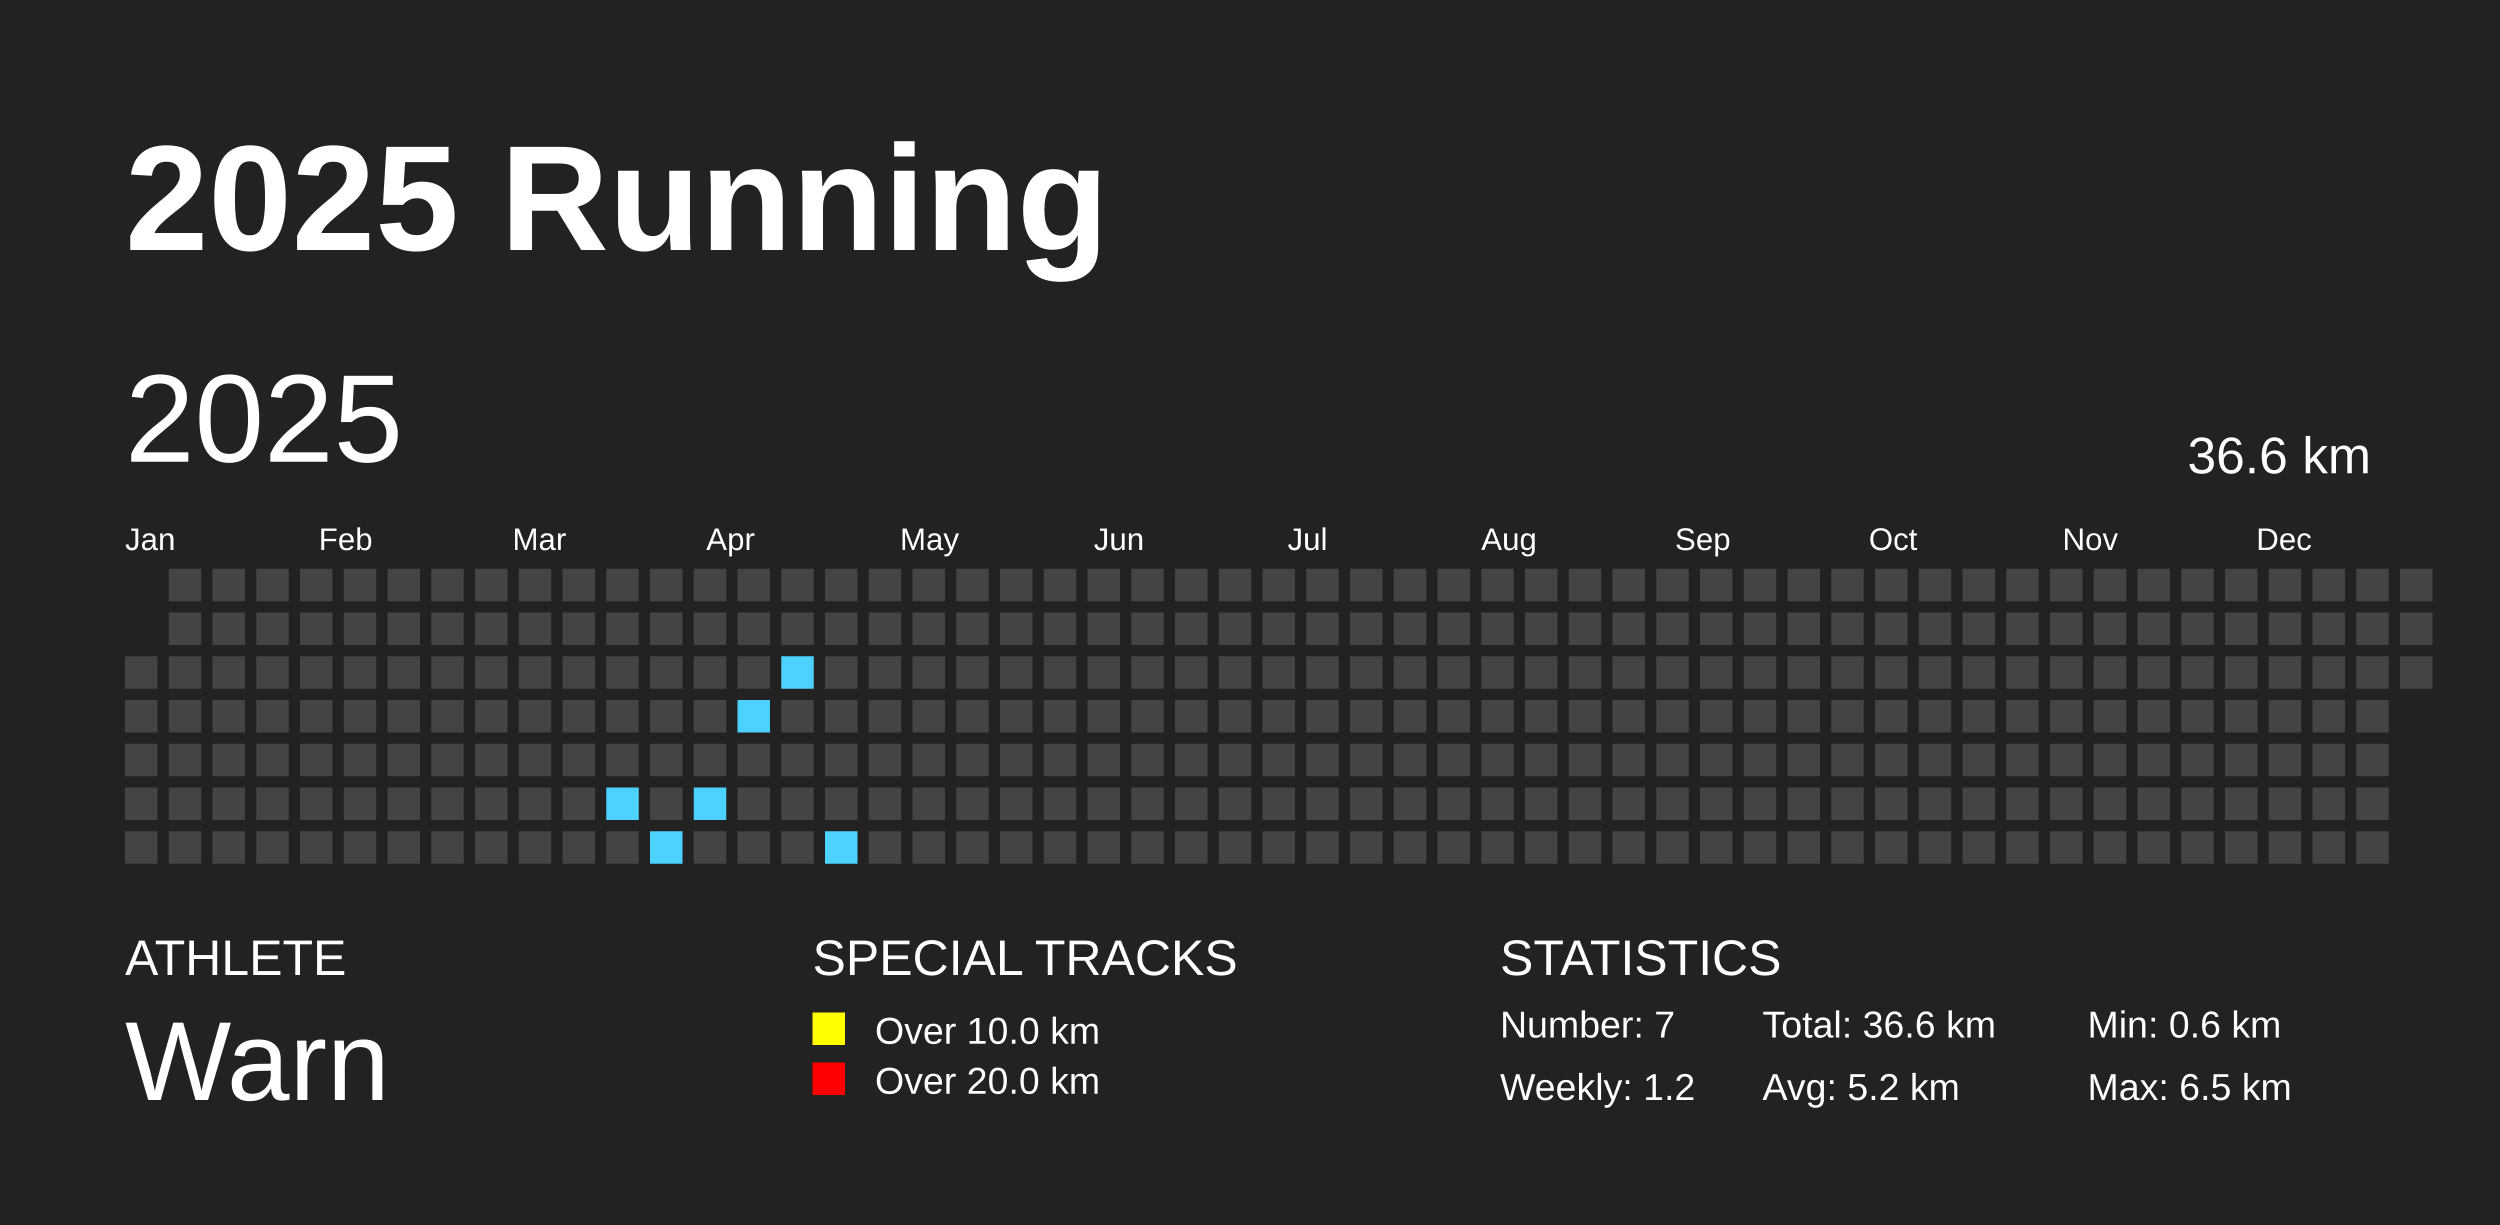
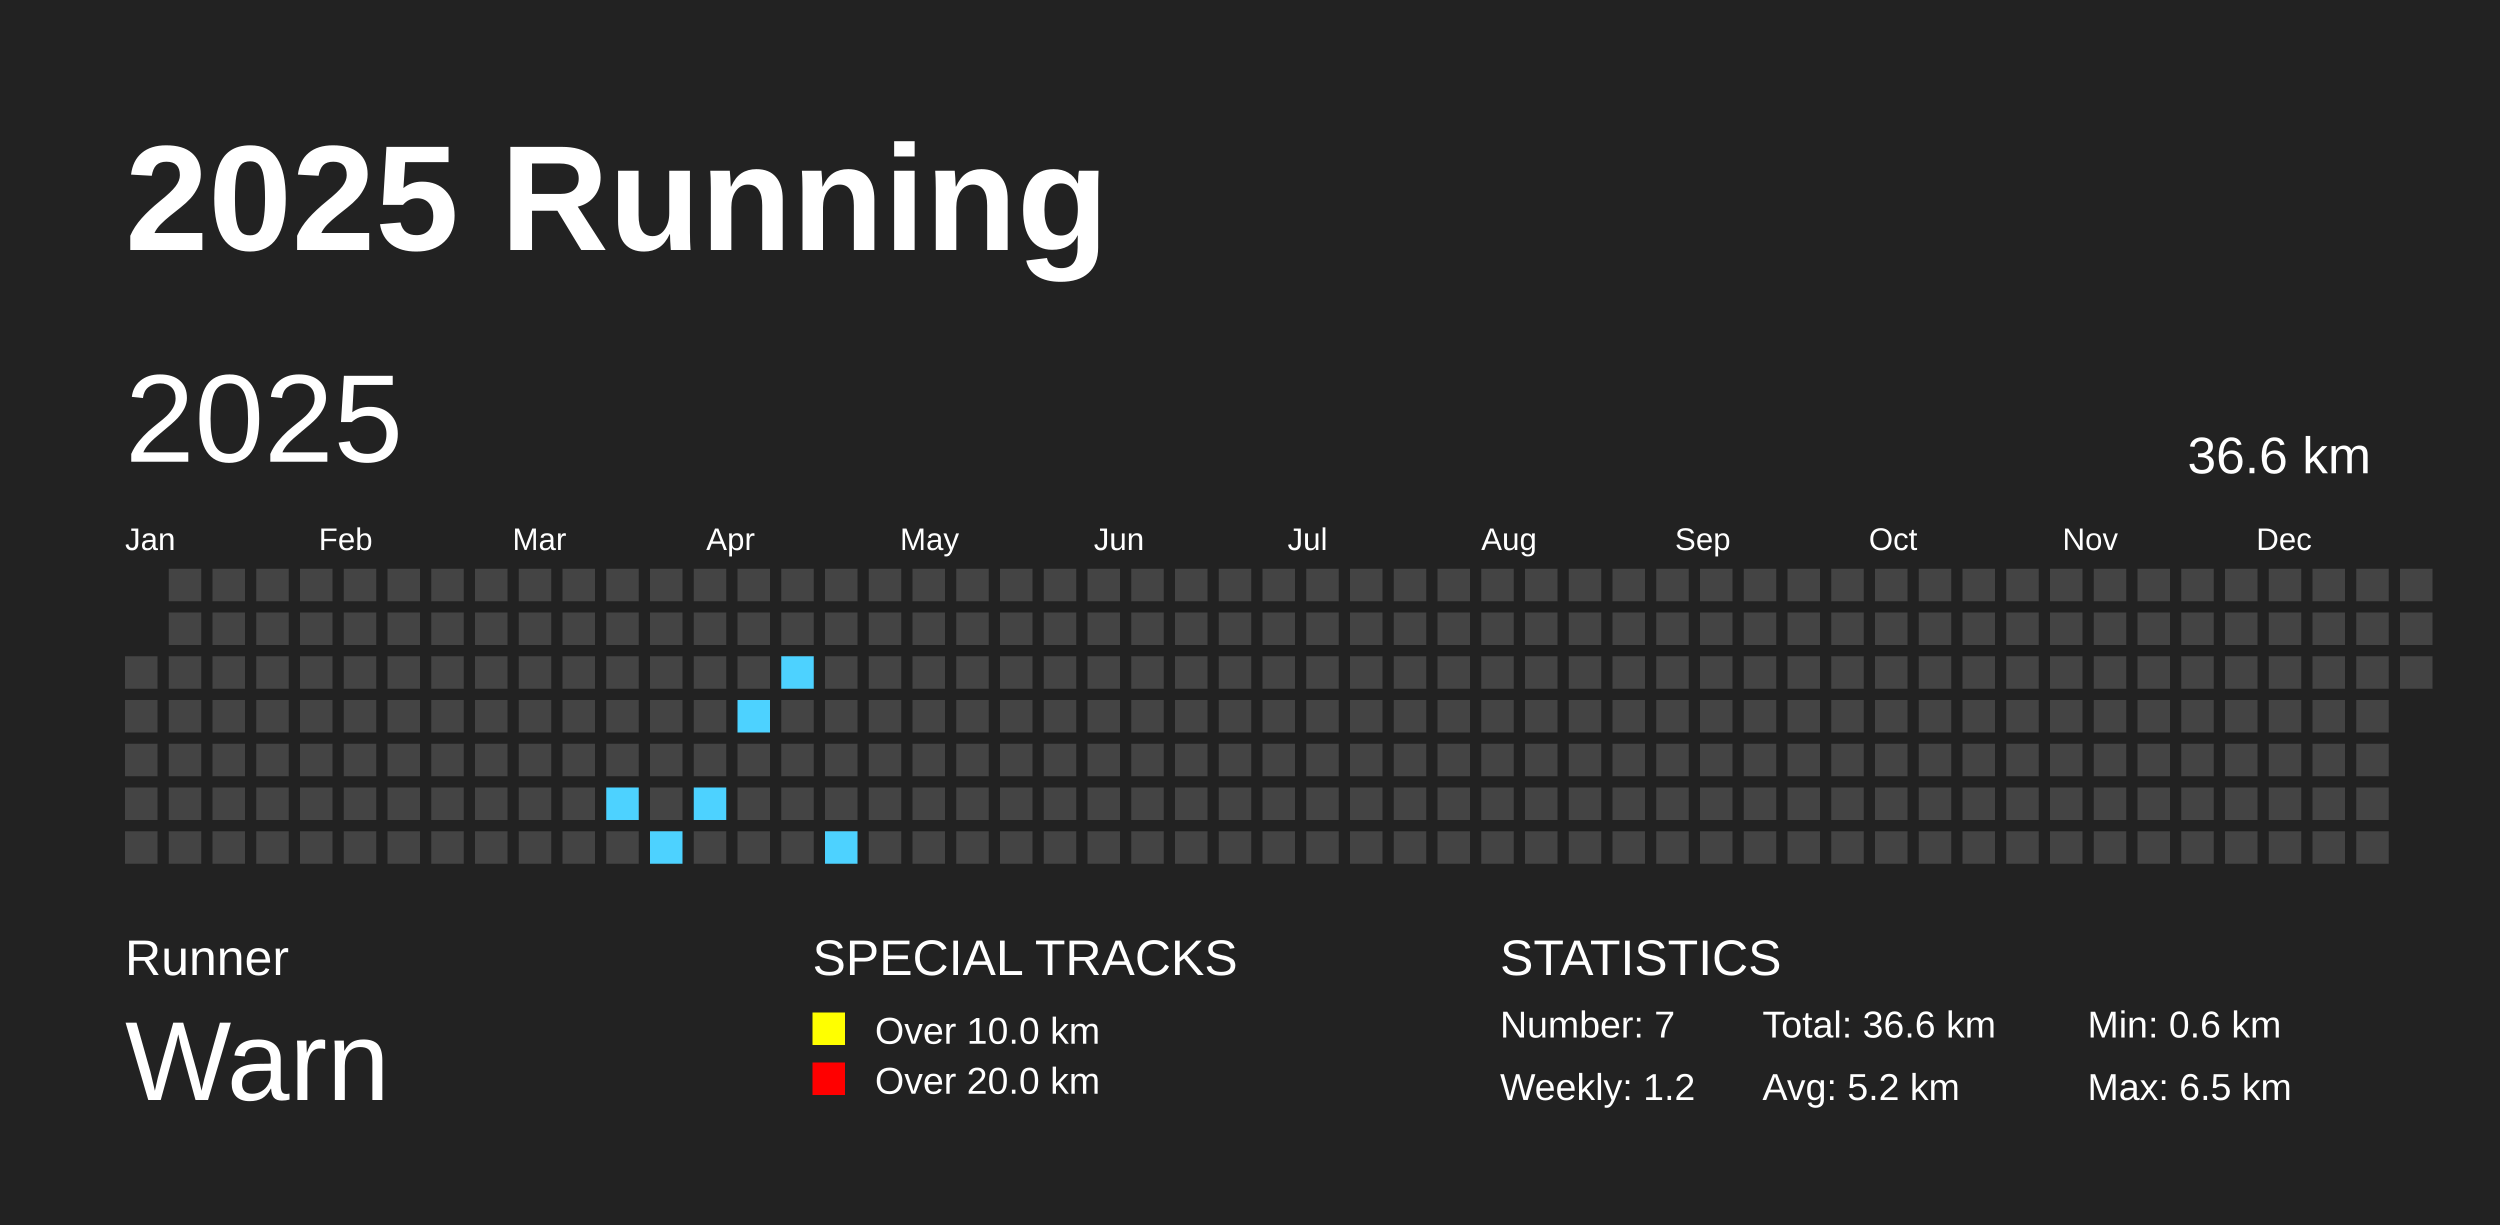
<svg xmlns="http://www.w3.org/2000/svg" baseProfile="full" height="98mm" version="1.1" viewBox="0,0,200,98" width="200mm">
  <defs />
  <rect fill="#222222" height="98" width="200" x="0" y="0" />
  <text fill="#FFFFFF" style="font-size:12px; font-family:Arial; font-weight:bold;" x="10" y="20">2025 Running</text>
-   <text fill="#FFFFFF" style="font-size:4px; font-family:Arial" x="10" y="78">ATHLETE</text>
+   <text fill="#FFFFFF" style="font-size:4px; font-family:Arial" x="10" y="78">Runner</text>
  <text fill="#FFFFFF" style="font-size:9px; font-family:Arial" x="10" y="88">Warn</text>
  <text fill="#FFFFFF" style="font-size:4px; font-family:Arial" x="65" y="78">SPECIAL TRACKS</text>
  <rect fill="yellow" height="2.6" width="2.6" x="65" y="81" />
  <text fill="#FFFFFF" style="font-size:3px; font-family:Arial" x="70" y="83.5">Over 10.0 km</text>
  <rect fill="red" height="2.6" width="2.6" x="65" y="85" />
  <text fill="#FFFFFF" style="font-size:3px; font-family:Arial" x="70" y="87.5">Over 20.0 km</text>
  <text fill="#FFFFFF" style="font-size:4px; font-family:Arial" x="120" y="78">STATISTICS</text>
  <text fill="#FFFFFF" style="font-size:3px; font-family:Arial" x="120" y="83">Number: 7</text>
  <text fill="#FFFFFF" style="font-size:3px; font-family:Arial" x="120" y="88">Weekly: 1.2</text>
  <text fill="#FFFFFF" style="font-size:3px; font-family:Arial" x="141" y="83">Total: 36.6 km</text>
  <text fill="#FFFFFF" style="font-size:3px; font-family:Arial" x="141" y="88">Avg: 5.2 km</text>
  <text fill="#FFFFFF" style="font-size:3px; font-family:Arial" x="167" y="83">Min: 0.6 km</text>
  <text fill="#FFFFFF" style="font-size:3px; font-family:Arial" x="167" y="88">Max: 6.5 km</text>
  <text dominant-baseline="hanging" fill="#FFFFFF" style="font-size:10.0px; font-family:Arial;" x="10" y="30">2025</text>
  <text dominant-baseline="hanging" fill="#FFFFFF" style="font-size:4.125px; font-family:Arial;" x="175" y="35">36.6 km</text>
  <text fill="#FFFFFF" style="font-size:2.5px; font-family:Arial" x="10.0" y="44">Jan</text>
  <text fill="#FFFFFF" style="font-size:2.5px; font-family:Arial" x="25.5" y="44">Feb</text>
  <text fill="#FFFFFF" style="font-size:2.5px; font-family:Arial" x="41.0" y="44">Mar</text>
  <text fill="#FFFFFF" style="font-size:2.5px; font-family:Arial" x="56.5" y="44">Apr</text>
  <text fill="#FFFFFF" style="font-size:2.5px; font-family:Arial" x="72.0" y="44">May</text>
  <text fill="#FFFFFF" style="font-size:2.5px; font-family:Arial" x="87.5" y="44">Jun</text>
  <text fill="#FFFFFF" style="font-size:2.5px; font-family:Arial" x="103.0" y="44">Jul</text>
  <text fill="#FFFFFF" style="font-size:2.5px; font-family:Arial" x="118.5" y="44">Aug</text>
  <text fill="#FFFFFF" style="font-size:2.5px; font-family:Arial" x="134.0" y="44">Sep</text>
  <text fill="#FFFFFF" style="font-size:2.5px; font-family:Arial" x="149.5" y="44">Oct</text>
  <text fill="#FFFFFF" style="font-size:2.5px; font-family:Arial" x="165.0" y="44">Nov</text>
  <text fill="#FFFFFF" style="font-size:2.5px; font-family:Arial" x="180.5" y="44">Dec</text>
  <rect fill="#444444" height="2.6" width="2.6" x="10.0" y="52.5" />
  <rect fill="#444444" height="2.6" width="2.6" x="10.0" y="56.0" />
  <rect fill="#444444" height="2.6" width="2.6" x="10.0" y="59.5" />
  <rect fill="#444444" height="2.6" width="2.6" x="10.0" y="63.0" />
  <rect fill="#444444" height="2.6" width="2.6" x="10.0" y="66.5" />
  <rect fill="#444444" height="2.6" width="2.6" x="13.5" y="45.5" />
  <rect fill="#444444" height="2.6" width="2.6" x="13.5" y="49.0" />
  <rect fill="#444444" height="2.6" width="2.6" x="13.5" y="52.5" />
  <rect fill="#444444" height="2.6" width="2.6" x="13.5" y="56.0" />
  <rect fill="#444444" height="2.6" width="2.6" x="13.5" y="59.5" />
  <rect fill="#444444" height="2.6" width="2.6" x="13.5" y="63.0" />
  <rect fill="#444444" height="2.6" width="2.6" x="13.5" y="66.5" />
  <rect fill="#444444" height="2.6" width="2.6" x="17.0" y="45.5" />
  <rect fill="#444444" height="2.6" width="2.6" x="17.0" y="49.0" />
  <rect fill="#444444" height="2.6" width="2.6" x="17.0" y="52.5" />
  <rect fill="#444444" height="2.6" width="2.6" x="17.0" y="56.0" />
  <rect fill="#444444" height="2.6" width="2.6" x="17.0" y="59.5" />
  <rect fill="#444444" height="2.6" width="2.6" x="17.0" y="63.0" />
  <rect fill="#444444" height="2.6" width="2.6" x="17.0" y="66.5" />
  <rect fill="#444444" height="2.6" width="2.6" x="20.5" y="45.5" />
  <rect fill="#444444" height="2.6" width="2.6" x="20.5" y="49.0" />
  <rect fill="#444444" height="2.6" width="2.6" x="20.5" y="52.5" />
  <rect fill="#444444" height="2.6" width="2.6" x="20.5" y="56.0" />
  <rect fill="#444444" height="2.6" width="2.6" x="20.5" y="59.5" />
  <rect fill="#444444" height="2.6" width="2.6" x="20.5" y="63.0" />
  <rect fill="#444444" height="2.6" width="2.6" x="20.5" y="66.5" />
  <rect fill="#444444" height="2.6" width="2.6" x="24.0" y="45.5" />
  <rect fill="#444444" height="2.6" width="2.6" x="24.0" y="49.0" />
  <rect fill="#444444" height="2.6" width="2.6" x="24.0" y="52.5" />
  <rect fill="#444444" height="2.6" width="2.6" x="24.0" y="56.0" />
  <rect fill="#444444" height="2.6" width="2.6" x="24.0" y="59.5" />
  <rect fill="#444444" height="2.6" width="2.6" x="24.0" y="63.0" />
  <rect fill="#444444" height="2.6" width="2.6" x="24.0" y="66.5" />
  <rect fill="#444444" height="2.6" width="2.6" x="27.5" y="45.5" />
  <rect fill="#444444" height="2.6" width="2.6" x="27.5" y="49.0" />
  <rect fill="#444444" height="2.6" width="2.6" x="27.5" y="52.5" />
  <rect fill="#444444" height="2.6" width="2.6" x="27.5" y="56.0" />
  <rect fill="#444444" height="2.6" width="2.6" x="27.5" y="59.5" />
  <rect fill="#444444" height="2.6" width="2.6" x="27.5" y="63.0" />
  <rect fill="#444444" height="2.6" width="2.6" x="27.5" y="66.5" />
  <rect fill="#444444" height="2.6" width="2.6" x="31.0" y="45.5" />
  <rect fill="#444444" height="2.6" width="2.6" x="31.0" y="49.0" />
  <rect fill="#444444" height="2.6" width="2.6" x="31.0" y="52.5" />
  <rect fill="#444444" height="2.6" width="2.6" x="31.0" y="56.0" />
  <rect fill="#444444" height="2.6" width="2.6" x="31.0" y="59.5" />
  <rect fill="#444444" height="2.6" width="2.6" x="31.0" y="63.0" />
  <rect fill="#444444" height="2.6" width="2.6" x="31.0" y="66.5" />
  <rect fill="#444444" height="2.6" width="2.6" x="34.5" y="45.5" />
  <rect fill="#444444" height="2.6" width="2.6" x="34.5" y="49.0" />
  <rect fill="#444444" height="2.6" width="2.6" x="34.5" y="52.5" />
  <rect fill="#444444" height="2.6" width="2.6" x="34.5" y="56.0" />
  <rect fill="#444444" height="2.6" width="2.6" x="34.5" y="59.5" />
  <rect fill="#444444" height="2.6" width="2.6" x="34.5" y="63.0" />
  <rect fill="#444444" height="2.6" width="2.6" x="34.5" y="66.5" />
  <rect fill="#444444" height="2.6" width="2.6" x="38.0" y="45.5" />
  <rect fill="#444444" height="2.6" width="2.6" x="38.0" y="49.0" />
  <rect fill="#444444" height="2.6" width="2.6" x="38.0" y="52.5" />
  <rect fill="#444444" height="2.6" width="2.6" x="38.0" y="56.0" />
  <rect fill="#444444" height="2.6" width="2.6" x="38.0" y="59.5" />
  <rect fill="#444444" height="2.6" width="2.6" x="38.0" y="63.0" />
  <rect fill="#444444" height="2.6" width="2.6" x="38.0" y="66.5" />
  <rect fill="#444444" height="2.6" width="2.6" x="41.5" y="45.5" />
  <rect fill="#444444" height="2.6" width="2.6" x="41.5" y="49.0" />
  <rect fill="#444444" height="2.6" width="2.6" x="41.5" y="52.5" />
  <rect fill="#444444" height="2.6" width="2.6" x="41.5" y="56.0" />
  <rect fill="#444444" height="2.6" width="2.6" x="41.5" y="59.5" />
  <rect fill="#444444" height="2.6" width="2.6" x="41.5" y="63.0" />
  <rect fill="#444444" height="2.6" width="2.6" x="41.5" y="66.5" />
  <rect fill="#444444" height="2.6" width="2.6" x="45.0" y="45.5" />
  <rect fill="#444444" height="2.6" width="2.6" x="45.0" y="49.0" />
  <rect fill="#444444" height="2.6" width="2.6" x="45.0" y="52.5" />
  <rect fill="#444444" height="2.6" width="2.6" x="45.0" y="56.0" />
  <rect fill="#444444" height="2.6" width="2.6" x="45.0" y="59.5" />
  <rect fill="#444444" height="2.6" width="2.6" x="45.0" y="63.0" />
  <rect fill="#444444" height="2.6" width="2.6" x="45.0" y="66.5" />
  <rect fill="#444444" height="2.6" width="2.6" x="48.5" y="45.5" />
  <rect fill="#444444" height="2.6" width="2.6" x="48.5" y="49.0" />
  <rect fill="#444444" height="2.6" width="2.6" x="48.5" y="52.5" />
  <rect fill="#444444" height="2.6" width="2.6" x="48.5" y="56.0" />
  <rect fill="#444444" height="2.6" width="2.6" x="48.5" y="59.5" />
  <rect fill="#4DD2FF" height="2.6" width="2.6" x="48.5" y="63.0" />
  <rect fill="#444444" height="2.6" width="2.6" x="48.5" y="66.5" />
  <rect fill="#444444" height="2.6" width="2.6" x="52.0" y="45.5" />
  <rect fill="#444444" height="2.6" width="2.6" x="52.0" y="49.0" />
  <rect fill="#444444" height="2.6" width="2.6" x="52.0" y="52.5" />
  <rect fill="#444444" height="2.6" width="2.6" x="52.0" y="56.0" />
  <rect fill="#444444" height="2.6" width="2.6" x="52.0" y="59.5" />
  <rect fill="#444444" height="2.6" width="2.6" x="52.0" y="63.0" />
  <rect fill="#4DD2FF" height="2.6" width="2.6" x="52.0" y="66.5" />
  <rect fill="#444444" height="2.6" width="2.6" x="55.5" y="45.5" />
  <rect fill="#444444" height="2.6" width="2.6" x="55.5" y="49.0" />
  <rect fill="#444444" height="2.6" width="2.6" x="55.5" y="52.5" />
  <rect fill="#444444" height="2.6" width="2.6" x="55.5" y="56.0" />
  <rect fill="#444444" height="2.6" width="2.6" x="55.5" y="59.5" />
  <rect fill="#4DD2FF" height="2.6" width="2.6" x="55.5" y="63.0" />
  <rect fill="#444444" height="2.6" width="2.6" x="55.5" y="66.5" />
  <rect fill="#444444" height="2.6" width="2.6" x="59.0" y="45.5" />
  <rect fill="#444444" height="2.6" width="2.6" x="59.0" y="49.0" />
  <rect fill="#444444" height="2.6" width="2.6" x="59.0" y="52.5" />
  <rect fill="#4DD2FF" height="2.6" width="2.6" x="59.0" y="56.0" />
  <rect fill="#444444" height="2.6" width="2.6" x="59.0" y="59.5" />
  <rect fill="#444444" height="2.6" width="2.6" x="59.0" y="63.0" />
  <rect fill="#444444" height="2.6" width="2.6" x="59.0" y="66.5" />
  <rect fill="#444444" height="2.6" width="2.6" x="62.5" y="45.5" />
  <rect fill="#444444" height="2.6" width="2.6" x="62.5" y="49.0" />
  <rect fill="#4DD2FF" height="2.6" width="2.6" x="62.5" y="52.5" />
  <rect fill="#444444" height="2.6" width="2.6" x="62.5" y="56.0" />
  <rect fill="#444444" height="2.6" width="2.6" x="62.5" y="59.5" />
  <rect fill="#444444" height="2.6" width="2.6" x="62.5" y="63.0" />
  <rect fill="#444444" height="2.6" width="2.6" x="62.5" y="66.5" />
  <rect fill="#444444" height="2.6" width="2.6" x="66.0" y="45.5" />
  <rect fill="#444444" height="2.6" width="2.6" x="66.0" y="49.0" />
  <rect fill="#444444" height="2.6" width="2.6" x="66.0" y="52.5" />
  <rect fill="#444444" height="2.6" width="2.6" x="66.0" y="56.0" />
  <rect fill="#444444" height="2.6" width="2.6" x="66.0" y="59.5" />
  <rect fill="#444444" height="2.6" width="2.6" x="66.0" y="63.0" />
  <rect fill="#4DD2FF" height="2.6" width="2.6" x="66.0" y="66.5" />
  <rect fill="#444444" height="2.6" width="2.6" x="69.5" y="45.5" />
  <rect fill="#444444" height="2.6" width="2.6" x="69.5" y="49.0" />
  <rect fill="#444444" height="2.6" width="2.6" x="69.5" y="52.5" />
  <rect fill="#444444" height="2.6" width="2.6" x="69.5" y="56.0" />
  <rect fill="#444444" height="2.6" width="2.6" x="69.5" y="59.5" />
  <rect fill="#444444" height="2.6" width="2.6" x="69.5" y="63.0" />
  <rect fill="#444444" height="2.6" width="2.6" x="69.5" y="66.5" />
  <rect fill="#444444" height="2.6" width="2.6" x="73.0" y="45.5" />
  <rect fill="#444444" height="2.6" width="2.6" x="73.0" y="49.0" />
  <rect fill="#444444" height="2.6" width="2.6" x="73.0" y="52.5" />
  <rect fill="#444444" height="2.6" width="2.6" x="73.0" y="56.0" />
  <rect fill="#444444" height="2.6" width="2.6" x="73.0" y="59.5" />
  <rect fill="#444444" height="2.6" width="2.6" x="73.0" y="63.0" />
  <rect fill="#444444" height="2.6" width="2.6" x="73.0" y="66.5" />
  <rect fill="#444444" height="2.6" width="2.6" x="76.5" y="45.5" />
  <rect fill="#444444" height="2.6" width="2.6" x="76.5" y="49.0" />
  <rect fill="#444444" height="2.6" width="2.6" x="76.5" y="52.5" />
  <rect fill="#444444" height="2.6" width="2.6" x="76.5" y="56.0" />
  <rect fill="#444444" height="2.6" width="2.6" x="76.5" y="59.5" />
  <rect fill="#444444" height="2.6" width="2.6" x="76.5" y="63.0" />
  <rect fill="#444444" height="2.6" width="2.6" x="76.5" y="66.5" />
  <rect fill="#444444" height="2.6" width="2.6" x="80.0" y="45.5" />
  <rect fill="#444444" height="2.6" width="2.6" x="80.0" y="49.0" />
  <rect fill="#444444" height="2.6" width="2.6" x="80.0" y="52.5" />
  <rect fill="#444444" height="2.6" width="2.6" x="80.0" y="56.0" />
  <rect fill="#444444" height="2.6" width="2.6" x="80.0" y="59.5" />
  <rect fill="#444444" height="2.6" width="2.6" x="80.0" y="63.0" />
  <rect fill="#444444" height="2.6" width="2.6" x="80.0" y="66.5" />
  <rect fill="#444444" height="2.6" width="2.6" x="83.5" y="45.5" />
  <rect fill="#444444" height="2.6" width="2.6" x="83.5" y="49.0" />
  <rect fill="#444444" height="2.6" width="2.6" x="83.5" y="52.5" />
  <rect fill="#444444" height="2.6" width="2.6" x="83.5" y="56.0" />
  <rect fill="#444444" height="2.6" width="2.6" x="83.5" y="59.5" />
  <rect fill="#444444" height="2.6" width="2.6" x="83.5" y="63.0" />
  <rect fill="#444444" height="2.6" width="2.6" x="83.5" y="66.5" />
  <rect fill="#444444" height="2.6" width="2.6" x="87.0" y="45.5" />
  <rect fill="#444444" height="2.6" width="2.6" x="87.0" y="49.0" />
  <rect fill="#444444" height="2.6" width="2.6" x="87.0" y="52.5" />
  <rect fill="#444444" height="2.6" width="2.6" x="87.0" y="56.0" />
  <rect fill="#444444" height="2.6" width="2.6" x="87.0" y="59.5" />
  <rect fill="#444444" height="2.6" width="2.6" x="87.0" y="63.0" />
  <rect fill="#444444" height="2.6" width="2.6" x="87.0" y="66.5" />
  <rect fill="#444444" height="2.6" width="2.6" x="90.5" y="45.5" />
  <rect fill="#444444" height="2.6" width="2.6" x="90.5" y="49.0" />
  <rect fill="#444444" height="2.6" width="2.6" x="90.5" y="52.5" />
  <rect fill="#444444" height="2.6" width="2.6" x="90.5" y="56.0" />
  <rect fill="#444444" height="2.6" width="2.6" x="90.5" y="59.5" />
  <rect fill="#444444" height="2.6" width="2.6" x="90.5" y="63.0" />
  <rect fill="#444444" height="2.6" width="2.6" x="90.5" y="66.5" />
  <rect fill="#444444" height="2.6" width="2.6" x="94.0" y="45.5" />
  <rect fill="#444444" height="2.6" width="2.6" x="94.0" y="49.0" />
  <rect fill="#444444" height="2.6" width="2.6" x="94.0" y="52.5" />
  <rect fill="#444444" height="2.6" width="2.6" x="94.0" y="56.0" />
  <rect fill="#444444" height="2.6" width="2.6" x="94.0" y="59.5" />
  <rect fill="#444444" height="2.6" width="2.6" x="94.0" y="63.0" />
  <rect fill="#444444" height="2.6" width="2.6" x="94.0" y="66.5" />
  <rect fill="#444444" height="2.6" width="2.6" x="97.5" y="45.5" />
  <rect fill="#444444" height="2.6" width="2.6" x="97.5" y="49.0" />
  <rect fill="#444444" height="2.6" width="2.6" x="97.5" y="52.5" />
  <rect fill="#444444" height="2.6" width="2.6" x="97.5" y="56.0" />
  <rect fill="#444444" height="2.6" width="2.6" x="97.5" y="59.5" />
  <rect fill="#444444" height="2.6" width="2.6" x="97.5" y="63.0" />
  <rect fill="#444444" height="2.6" width="2.6" x="97.5" y="66.5" />
  <rect fill="#444444" height="2.6" width="2.6" x="101.0" y="45.5" />
  <rect fill="#444444" height="2.6" width="2.6" x="101.0" y="49.0" />
  <rect fill="#444444" height="2.6" width="2.6" x="101.0" y="52.5" />
  <rect fill="#444444" height="2.6" width="2.6" x="101.0" y="56.0" />
  <rect fill="#444444" height="2.6" width="2.6" x="101.0" y="59.5" />
  <rect fill="#444444" height="2.6" width="2.6" x="101.0" y="63.0" />
  <rect fill="#444444" height="2.6" width="2.6" x="101.0" y="66.5" />
  <rect fill="#444444" height="2.6" width="2.6" x="104.5" y="45.5" />
  <rect fill="#444444" height="2.6" width="2.6" x="104.5" y="49.0" />
  <rect fill="#444444" height="2.6" width="2.6" x="104.5" y="52.5" />
  <rect fill="#444444" height="2.6" width="2.6" x="104.5" y="56.0" />
  <rect fill="#444444" height="2.6" width="2.6" x="104.5" y="59.5" />
  <rect fill="#444444" height="2.6" width="2.6" x="104.5" y="63.0" />
  <rect fill="#444444" height="2.6" width="2.6" x="104.5" y="66.5" />
  <rect fill="#444444" height="2.6" width="2.6" x="108.0" y="45.5" />
  <rect fill="#444444" height="2.6" width="2.6" x="108.0" y="49.0" />
  <rect fill="#444444" height="2.6" width="2.6" x="108.0" y="52.5" />
  <rect fill="#444444" height="2.6" width="2.6" x="108.0" y="56.0" />
  <rect fill="#444444" height="2.6" width="2.6" x="108.0" y="59.5" />
  <rect fill="#444444" height="2.6" width="2.6" x="108.0" y="63.0" />
  <rect fill="#444444" height="2.6" width="2.6" x="108.0" y="66.5" />
  <rect fill="#444444" height="2.6" width="2.6" x="111.5" y="45.5" />
  <rect fill="#444444" height="2.6" width="2.6" x="111.5" y="49.0" />
  <rect fill="#444444" height="2.6" width="2.6" x="111.5" y="52.5" />
  <rect fill="#444444" height="2.6" width="2.6" x="111.5" y="56.0" />
  <rect fill="#444444" height="2.6" width="2.6" x="111.5" y="59.5" />
  <rect fill="#444444" height="2.6" width="2.6" x="111.5" y="63.0" />
  <rect fill="#444444" height="2.6" width="2.6" x="111.5" y="66.5" />
  <rect fill="#444444" height="2.6" width="2.6" x="115.0" y="45.5" />
  <rect fill="#444444" height="2.6" width="2.6" x="115.0" y="49.0" />
  <rect fill="#444444" height="2.6" width="2.6" x="115.0" y="52.5" />
  <rect fill="#444444" height="2.6" width="2.6" x="115.0" y="56.0" />
  <rect fill="#444444" height="2.6" width="2.6" x="115.0" y="59.5" />
  <rect fill="#444444" height="2.6" width="2.6" x="115.0" y="63.0" />
  <rect fill="#444444" height="2.6" width="2.6" x="115.0" y="66.5" />
  <rect fill="#444444" height="2.6" width="2.6" x="118.5" y="45.5" />
  <rect fill="#444444" height="2.6" width="2.6" x="118.5" y="49.0" />
  <rect fill="#444444" height="2.6" width="2.6" x="118.5" y="52.5" />
  <rect fill="#444444" height="2.6" width="2.6" x="118.5" y="56.0" />
  <rect fill="#444444" height="2.6" width="2.6" x="118.5" y="59.5" />
  <rect fill="#444444" height="2.6" width="2.6" x="118.5" y="63.0" />
  <rect fill="#444444" height="2.6" width="2.6" x="118.5" y="66.5" />
  <rect fill="#444444" height="2.6" width="2.6" x="122.0" y="45.5" />
  <rect fill="#444444" height="2.6" width="2.6" x="122.0" y="49.0" />
  <rect fill="#444444" height="2.6" width="2.6" x="122.0" y="52.5" />
  <rect fill="#444444" height="2.6" width="2.6" x="122.0" y="56.0" />
  <rect fill="#444444" height="2.6" width="2.6" x="122.0" y="59.5" />
  <rect fill="#444444" height="2.6" width="2.6" x="122.0" y="63.0" />
  <rect fill="#444444" height="2.6" width="2.6" x="122.0" y="66.5" />
  <rect fill="#444444" height="2.6" width="2.6" x="125.5" y="45.5" />
  <rect fill="#444444" height="2.6" width="2.6" x="125.5" y="49.0" />
  <rect fill="#444444" height="2.6" width="2.6" x="125.5" y="52.5" />
  <rect fill="#444444" height="2.6" width="2.6" x="125.5" y="56.0" />
  <rect fill="#444444" height="2.6" width="2.6" x="125.5" y="59.5" />
  <rect fill="#444444" height="2.6" width="2.6" x="125.5" y="63.0" />
  <rect fill="#444444" height="2.6" width="2.6" x="125.5" y="66.5" />
  <rect fill="#444444" height="2.6" width="2.6" x="129.0" y="45.5" />
  <rect fill="#444444" height="2.6" width="2.6" x="129.0" y="49.0" />
  <rect fill="#444444" height="2.6" width="2.6" x="129.0" y="52.5" />
  <rect fill="#444444" height="2.6" width="2.6" x="129.0" y="56.0" />
  <rect fill="#444444" height="2.6" width="2.6" x="129.0" y="59.5" />
  <rect fill="#444444" height="2.6" width="2.6" x="129.0" y="63.0" />
  <rect fill="#444444" height="2.6" width="2.6" x="129.0" y="66.5" />
  <rect fill="#444444" height="2.6" width="2.6" x="132.5" y="45.5" />
  <rect fill="#444444" height="2.6" width="2.6" x="132.5" y="49.0" />
  <rect fill="#444444" height="2.6" width="2.6" x="132.5" y="52.5" />
  <rect fill="#444444" height="2.6" width="2.6" x="132.5" y="56.0" />
  <rect fill="#444444" height="2.6" width="2.6" x="132.5" y="59.5" />
  <rect fill="#444444" height="2.6" width="2.6" x="132.5" y="63.0" />
  <rect fill="#444444" height="2.6" width="2.6" x="132.5" y="66.5" />
  <rect fill="#444444" height="2.6" width="2.6" x="136.0" y="45.5" />
  <rect fill="#444444" height="2.6" width="2.6" x="136.0" y="49.0" />
  <rect fill="#444444" height="2.6" width="2.6" x="136.0" y="52.5" />
  <rect fill="#444444" height="2.6" width="2.6" x="136.0" y="56.0" />
  <rect fill="#444444" height="2.6" width="2.6" x="136.0" y="59.5" />
  <rect fill="#444444" height="2.6" width="2.6" x="136.0" y="63.0" />
  <rect fill="#444444" height="2.6" width="2.6" x="136.0" y="66.5" />
  <rect fill="#444444" height="2.6" width="2.6" x="139.5" y="45.5" />
  <rect fill="#444444" height="2.6" width="2.6" x="139.5" y="49.0" />
  <rect fill="#444444" height="2.6" width="2.6" x="139.5" y="52.5" />
  <rect fill="#444444" height="2.6" width="2.6" x="139.5" y="56.0" />
  <rect fill="#444444" height="2.6" width="2.6" x="139.5" y="59.5" />
  <rect fill="#444444" height="2.6" width="2.6" x="139.5" y="63.0" />
  <rect fill="#444444" height="2.6" width="2.6" x="139.5" y="66.5" />
  <rect fill="#444444" height="2.6" width="2.6" x="143.0" y="45.5" />
  <rect fill="#444444" height="2.6" width="2.6" x="143.0" y="49.0" />
  <rect fill="#444444" height="2.6" width="2.6" x="143.0" y="52.5" />
  <rect fill="#444444" height="2.6" width="2.6" x="143.0" y="56.0" />
  <rect fill="#444444" height="2.6" width="2.6" x="143.0" y="59.5" />
  <rect fill="#444444" height="2.6" width="2.6" x="143.0" y="63.0" />
  <rect fill="#444444" height="2.6" width="2.6" x="143.0" y="66.5" />
  <rect fill="#444444" height="2.6" width="2.6" x="146.5" y="45.5" />
  <rect fill="#444444" height="2.6" width="2.6" x="146.5" y="49.0" />
  <rect fill="#444444" height="2.6" width="2.6" x="146.5" y="52.5" />
  <rect fill="#444444" height="2.6" width="2.6" x="146.5" y="56.0" />
  <rect fill="#444444" height="2.6" width="2.6" x="146.5" y="59.5" />
  <rect fill="#444444" height="2.6" width="2.6" x="146.5" y="63.0" />
  <rect fill="#444444" height="2.6" width="2.6" x="146.5" y="66.5" />
  <rect fill="#444444" height="2.6" width="2.6" x="150.0" y="45.5" />
  <rect fill="#444444" height="2.6" width="2.6" x="150.0" y="49.0" />
  <rect fill="#444444" height="2.6" width="2.6" x="150.0" y="52.5" />
  <rect fill="#444444" height="2.6" width="2.6" x="150.0" y="56.0" />
  <rect fill="#444444" height="2.6" width="2.6" x="150.0" y="59.5" />
  <rect fill="#444444" height="2.6" width="2.6" x="150.0" y="63.0" />
  <rect fill="#444444" height="2.6" width="2.6" x="150.0" y="66.5" />
  <rect fill="#444444" height="2.6" width="2.6" x="153.5" y="45.5" />
  <rect fill="#444444" height="2.6" width="2.6" x="153.5" y="49.0" />
  <rect fill="#444444" height="2.6" width="2.6" x="153.5" y="52.5" />
  <rect fill="#444444" height="2.6" width="2.6" x="153.5" y="56.0" />
  <rect fill="#444444" height="2.6" width="2.6" x="153.5" y="59.5" />
  <rect fill="#444444" height="2.6" width="2.6" x="153.5" y="63.0" />
  <rect fill="#444444" height="2.6" width="2.6" x="153.5" y="66.5" />
  <rect fill="#444444" height="2.6" width="2.6" x="157.0" y="45.5" />
  <rect fill="#444444" height="2.6" width="2.6" x="157.0" y="49.0" />
  <rect fill="#444444" height="2.6" width="2.6" x="157.0" y="52.5" />
  <rect fill="#444444" height="2.6" width="2.6" x="157.0" y="56.0" />
  <rect fill="#444444" height="2.6" width="2.6" x="157.0" y="59.5" />
  <rect fill="#444444" height="2.6" width="2.6" x="157.0" y="63.0" />
  <rect fill="#444444" height="2.6" width="2.6" x="157.0" y="66.5" />
  <rect fill="#444444" height="2.6" width="2.6" x="160.5" y="45.5" />
  <rect fill="#444444" height="2.6" width="2.6" x="160.5" y="49.0" />
  <rect fill="#444444" height="2.6" width="2.6" x="160.5" y="52.5" />
  <rect fill="#444444" height="2.6" width="2.6" x="160.5" y="56.0" />
  <rect fill="#444444" height="2.6" width="2.6" x="160.5" y="59.5" />
  <rect fill="#444444" height="2.6" width="2.6" x="160.5" y="63.0" />
  <rect fill="#444444" height="2.6" width="2.6" x="160.5" y="66.5" />
  <rect fill="#444444" height="2.6" width="2.6" x="164.0" y="45.5" />
  <rect fill="#444444" height="2.6" width="2.6" x="164.0" y="49.0" />
  <rect fill="#444444" height="2.6" width="2.6" x="164.0" y="52.5" />
  <rect fill="#444444" height="2.6" width="2.6" x="164.0" y="56.0" />
  <rect fill="#444444" height="2.6" width="2.6" x="164.0" y="59.5" />
  <rect fill="#444444" height="2.6" width="2.6" x="164.0" y="63.0" />
  <rect fill="#444444" height="2.6" width="2.6" x="164.0" y="66.5" />
  <rect fill="#444444" height="2.6" width="2.6" x="167.5" y="45.5" />
  <rect fill="#444444" height="2.6" width="2.6" x="167.5" y="49.0" />
  <rect fill="#444444" height="2.6" width="2.6" x="167.5" y="52.5" />
  <rect fill="#444444" height="2.6" width="2.6" x="167.5" y="56.0" />
  <rect fill="#444444" height="2.6" width="2.6" x="167.5" y="59.5" />
  <rect fill="#444444" height="2.6" width="2.6" x="167.5" y="63.0" />
  <rect fill="#444444" height="2.6" width="2.6" x="167.5" y="66.5" />
  <rect fill="#444444" height="2.6" width="2.6" x="171.0" y="45.5" />
  <rect fill="#444444" height="2.6" width="2.6" x="171.0" y="49.0" />
  <rect fill="#444444" height="2.6" width="2.6" x="171.0" y="52.5" />
  <rect fill="#444444" height="2.6" width="2.6" x="171.0" y="56.0" />
  <rect fill="#444444" height="2.6" width="2.6" x="171.0" y="59.5" />
  <rect fill="#444444" height="2.6" width="2.6" x="171.0" y="63.0" />
  <rect fill="#444444" height="2.6" width="2.6" x="171.0" y="66.5" />
  <rect fill="#444444" height="2.6" width="2.6" x="174.5" y="45.5" />
  <rect fill="#444444" height="2.6" width="2.6" x="174.5" y="49.0" />
  <rect fill="#444444" height="2.6" width="2.6" x="174.5" y="52.5" />
  <rect fill="#444444" height="2.6" width="2.6" x="174.5" y="56.0" />
  <rect fill="#444444" height="2.6" width="2.6" x="174.5" y="59.5" />
  <rect fill="#444444" height="2.6" width="2.6" x="174.5" y="63.0" />
  <rect fill="#444444" height="2.6" width="2.6" x="174.5" y="66.5" />
  <rect fill="#444444" height="2.6" width="2.6" x="178.0" y="45.5" />
  <rect fill="#444444" height="2.6" width="2.6" x="178.0" y="49.0" />
  <rect fill="#444444" height="2.6" width="2.6" x="178.0" y="52.5" />
  <rect fill="#444444" height="2.6" width="2.6" x="178.0" y="56.0" />
  <rect fill="#444444" height="2.6" width="2.6" x="178.0" y="59.5" />
  <rect fill="#444444" height="2.6" width="2.6" x="178.0" y="63.0" />
  <rect fill="#444444" height="2.6" width="2.6" x="178.0" y="66.5" />
  <rect fill="#444444" height="2.6" width="2.6" x="181.5" y="45.5" />
  <rect fill="#444444" height="2.6" width="2.6" x="181.5" y="49.0" />
  <rect fill="#444444" height="2.6" width="2.6" x="181.5" y="52.5" />
  <rect fill="#444444" height="2.6" width="2.6" x="181.5" y="56.0" />
  <rect fill="#444444" height="2.6" width="2.6" x="181.5" y="59.5" />
  <rect fill="#444444" height="2.6" width="2.6" x="181.5" y="63.0" />
  <rect fill="#444444" height="2.6" width="2.6" x="181.5" y="66.5" />
  <rect fill="#444444" height="2.6" width="2.6" x="185.0" y="45.5" />
  <rect fill="#444444" height="2.6" width="2.6" x="185.0" y="49.0" />
  <rect fill="#444444" height="2.6" width="2.6" x="185.0" y="52.5" />
  <rect fill="#444444" height="2.6" width="2.6" x="185.0" y="56.0" />
  <rect fill="#444444" height="2.6" width="2.6" x="185.0" y="59.5" />
  <rect fill="#444444" height="2.6" width="2.6" x="185.0" y="63.0" />
  <rect fill="#444444" height="2.6" width="2.6" x="185.0" y="66.5" />
  <rect fill="#444444" height="2.6" width="2.6" x="188.5" y="45.5" />
  <rect fill="#444444" height="2.6" width="2.6" x="188.5" y="49.0" />
  <rect fill="#444444" height="2.6" width="2.6" x="188.5" y="52.5" />
  <rect fill="#444444" height="2.6" width="2.6" x="188.5" y="56.0" />
  <rect fill="#444444" height="2.6" width="2.6" x="188.5" y="59.5" />
  <rect fill="#444444" height="2.6" width="2.6" x="188.5" y="63.0" />
  <rect fill="#444444" height="2.6" width="2.6" x="188.5" y="66.5" />
  <rect fill="#444444" height="2.6" width="2.6" x="192.0" y="45.5" />
  <rect fill="#444444" height="2.6" width="2.6" x="192.0" y="49.0" />
  <rect fill="#444444" height="2.6" width="2.6" x="192.0" y="52.5" />
</svg>
